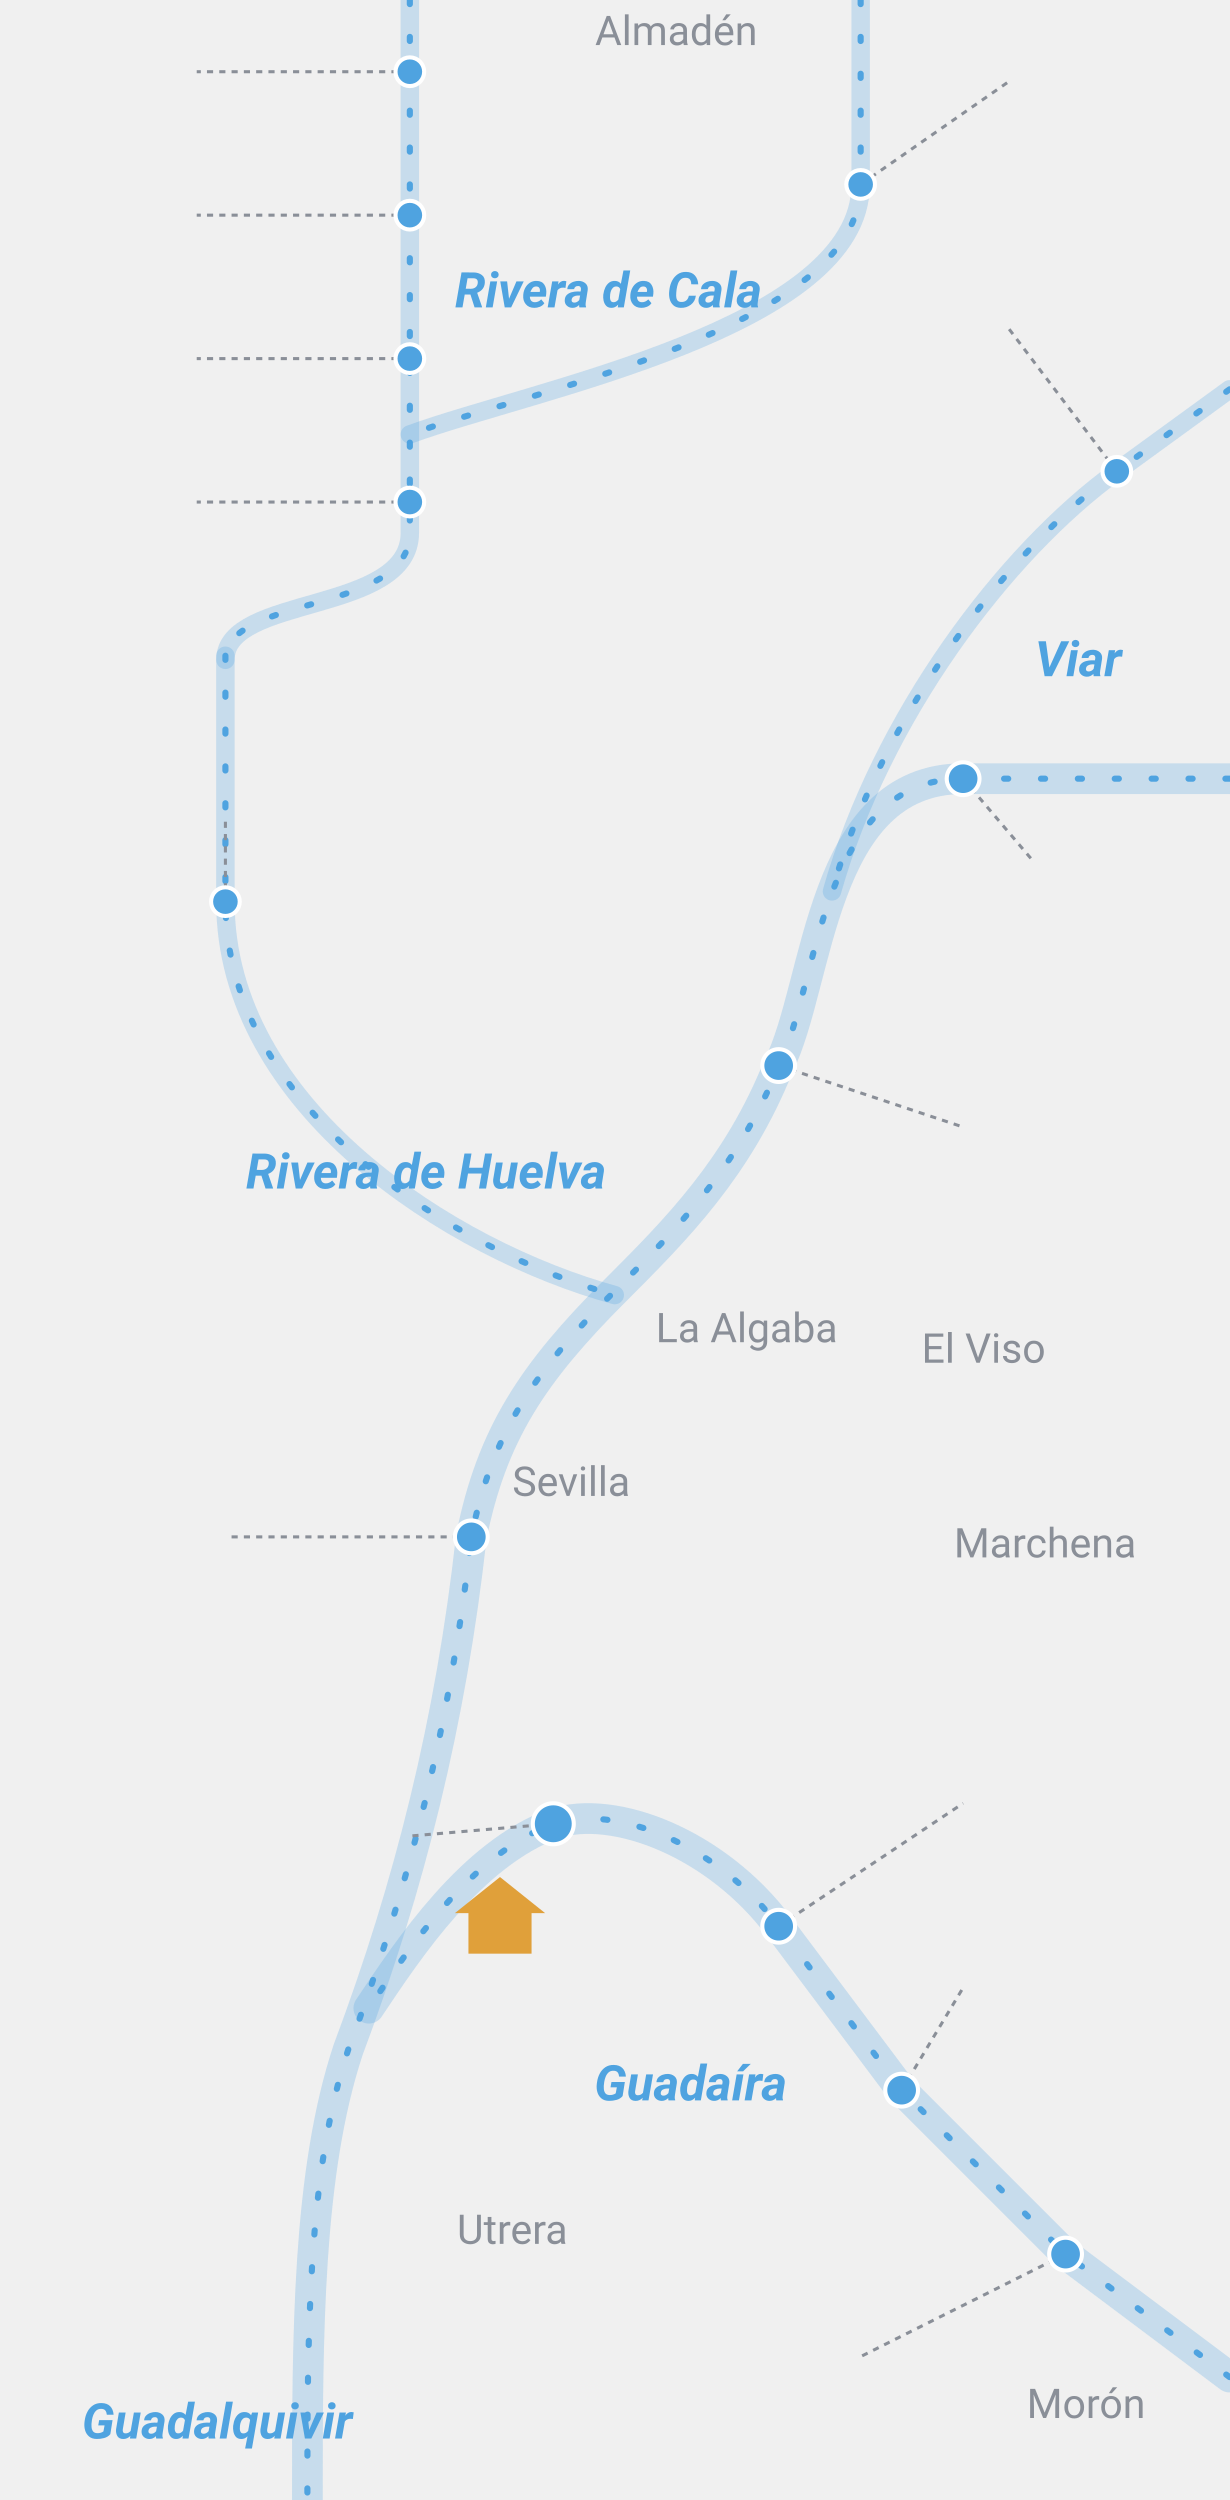
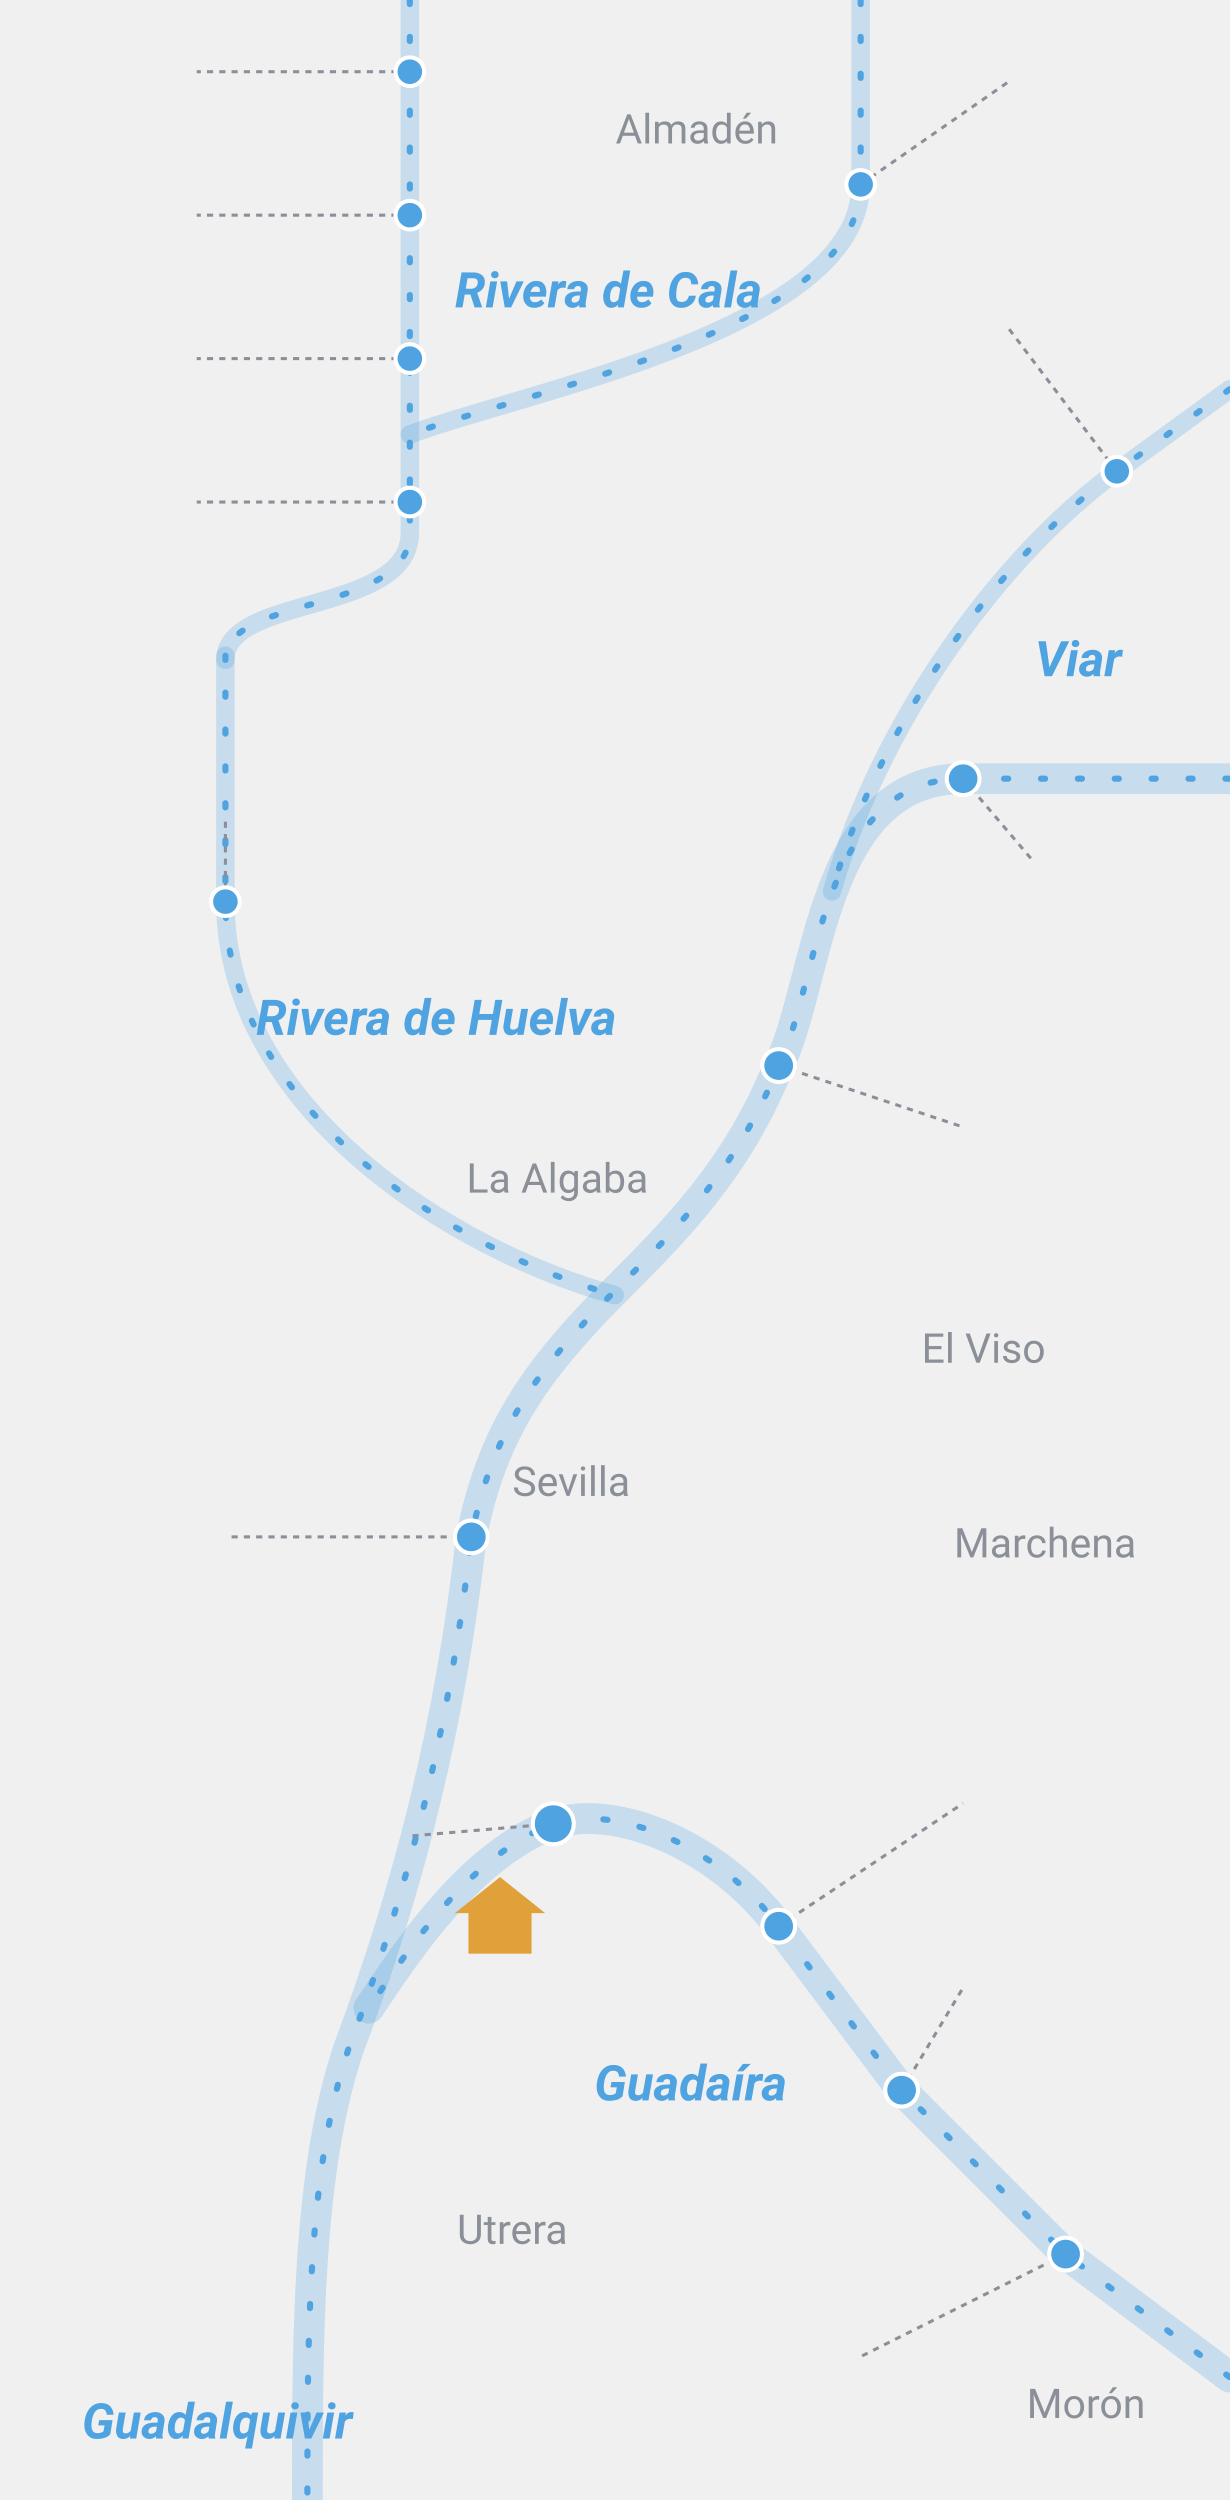
<svg xmlns="http://www.w3.org/2000/svg" width="600" height="1220" viewBox="0 0 600 1220" font-family="Roboto, Arial, sans-serif">
  <style>
    .bed   { fill: none; stroke: #4fa3e0; stroke-opacity: .25; stroke-linecap: round; stroke-linejoin: round; }
    .flow  { fill: none; stroke: #4fa3e0; stroke-width: 3; stroke-linecap: round; stroke-dasharray: 2 16;
             animation: flow 1.6s linear infinite; }
    .trib  { stroke-width: 9; }
    .main  { stroke-width: 15; }
    .node  { fill: #4fa3e0; stroke: #fff; stroke-width: 2; }
    .lead  { stroke: #8a8f98; stroke-width: 1.5; stroke-dasharray: 3 3; }
    .river { fill: #4fa3e0; font-size: 24px; font-weight: 600; font-style: italic; }
    .place { fill: #8a8f98; font-size: 20px; }
    .home  { fill: #e0a03a; }
    .rain  { text-anchor: middle; }
    @keyframes flow { to { stroke-dashoffset: -18; } }
  </style>
  <path class="bed trib" d="M 200 0 L 200 260 C 200 300 110 290 110 322" />
  <path class="flow" d="M 200 0 L 200 260 C 200 300 110 290 110 322" />
  <path class="bed trib" d="M 420 0 L 420 90 C 420 160 260 190 200 212" />
  <path class="flow" d="M 420 0 L 420 90 C 420 160 260 190 200 212" />
  <text class="river" x="222" y="150" font-size="17">Rivera de Cala</text>
  <path class="bed trib" d="M 600 190 L 545 230 C 490 270 430 350 406 435" />
  <path class="flow" d="M 600 190 L 545 230 C 490 270 430 350 406 435" />
  <text class="river" x="505" y="330" font-size="17">Viar</text>
  <line class="lead" x1="200" y1="35" x2="96" y2="35" />
  <circle class="node" cx="200" cy="35" r="7" />
  <line class="lead" x1="200" y1="105" x2="96" y2="105" />
  <circle class="node" cx="200" cy="105" r="7" />
  <line class="lead" x1="200" y1="175" x2="96" y2="175" />
  <circle class="node" cx="200" cy="175" r="7" />
  <line class="lead" x1="200" y1="245" x2="96" y2="245" />
  <circle class="node" cx="200" cy="245" r="7" />
  <line class="lead" x1="420" y1="90" x2="492" y2="40" />
  <circle class="node" cx="420" cy="90" r="7" />
  <line class="lead" x1="545" y1="230" x2="492" y2="160" />
  <circle class="node" cx="545" cy="230" r="7" />
-   <text class="place rain" x="330" y="22">Almadén</text>
+   <text class="place rain" x="340" y="70">Almadén</text>
  <g transform="translate(0 320)">
    <path class="bed main" d="M 600 60 L 470 60 C 400 60 400 160 380 200 C 360 250 330 280 300 310 C 260 350 240 380 230 430 C 220 520 200 600 170 680 C 150 740 150 820 150 900" />
    <path class="flow" d="M 600 60 L 470 60 C 400 60 400 160 380 200 C 360 250 330 280 300 310 C 260 350 240 380 230 430 C 220 520 200 600 170 680 C 150 740 150 820 150 900" />
    <text class="river" x="40" y="870">Guadalquivir</text>
    <path class="bed trib" d="M 110 0 L 110 120 C 110 220 220 290 300 312" />
    <path class="flow" d="M 110 0 L 110 120 C 110 220 220 290 300 312" />
-     <text class="river" x="120" y="260" font-size="19">Rivera de Huelva</text>
+     <text class="river" x="125" y="185" font-size="19">Rivera de Huelva</text>
    <path class="bed main" d="M 600 840 L 520 780 L 440 700 L 380 620 C 350 580 300 560 270 570 C 230 585 200 630 180 660" />
    <path class="flow" d="M 600 840 L 520 780 L 440 700 L 380 620 C 350 580 300 560 270 570 C 230 585 200 630 180 660" />
    <text class="river" x="290" y="705" font-size="22">Guadaíra</text>
    <line class="lead" x1="470" y1="60" x2="504" y2="100" />
    <circle class="node" cx="470" cy="60" r="8" />
    <line class="lead" x1="380" y1="200" x2="470" y2="230" />
    <circle class="node" cx="380" cy="200" r="8" />
    <line class="lead" x1="110" y1="120" x2="110" y2="80" />
    <circle class="node" cx="110" cy="120" r="7" />
    <line class="lead" x1="230" y1="430" x2="110" y2="430" />
    <circle class="node" cx="230" cy="430" r="8" />
    <line class="lead" x1="520" y1="780" x2="420" y2="830" />
    <circle class="node" cx="520" cy="780" r="8" />
    <line class="lead" x1="440" y1="700" x2="470" y2="650" />
    <circle class="node" cx="440" cy="700" r="8" />
    <line class="lead" x1="380" y1="620" x2="470" y2="560" />
    <circle class="node" cx="380" cy="620" r="8" />
    <line class="lead" x1="270" y1="570" x2="200" y2="576" />
    <circle class="node" cx="270" cy="570" r="10" />
-     <text class="place" x="320" y="335">La Algaba</text>
+     <text class="place rain" x="272" y="262">La Algaba</text>
    <text class="place" x="250" y="410">Sevilla</text>
    <text class="place rain" x="480" y="345">El Viso</text>
    <text class="place rain" x="510" y="440">Marchena</text>
    <text class="place rain" x="250" y="775">Utrera</text>
    <text class="place rain" x="530" y="860">Morón</text>
    <g class="home" transform="translate(222 596) scale(1.1)">
      <path d="M 20 0 L 40 16 L 34 16 L 34 34 L 6 34 L 6 16 L 0 16 Z" />
    </g>
  </g>
</svg>
